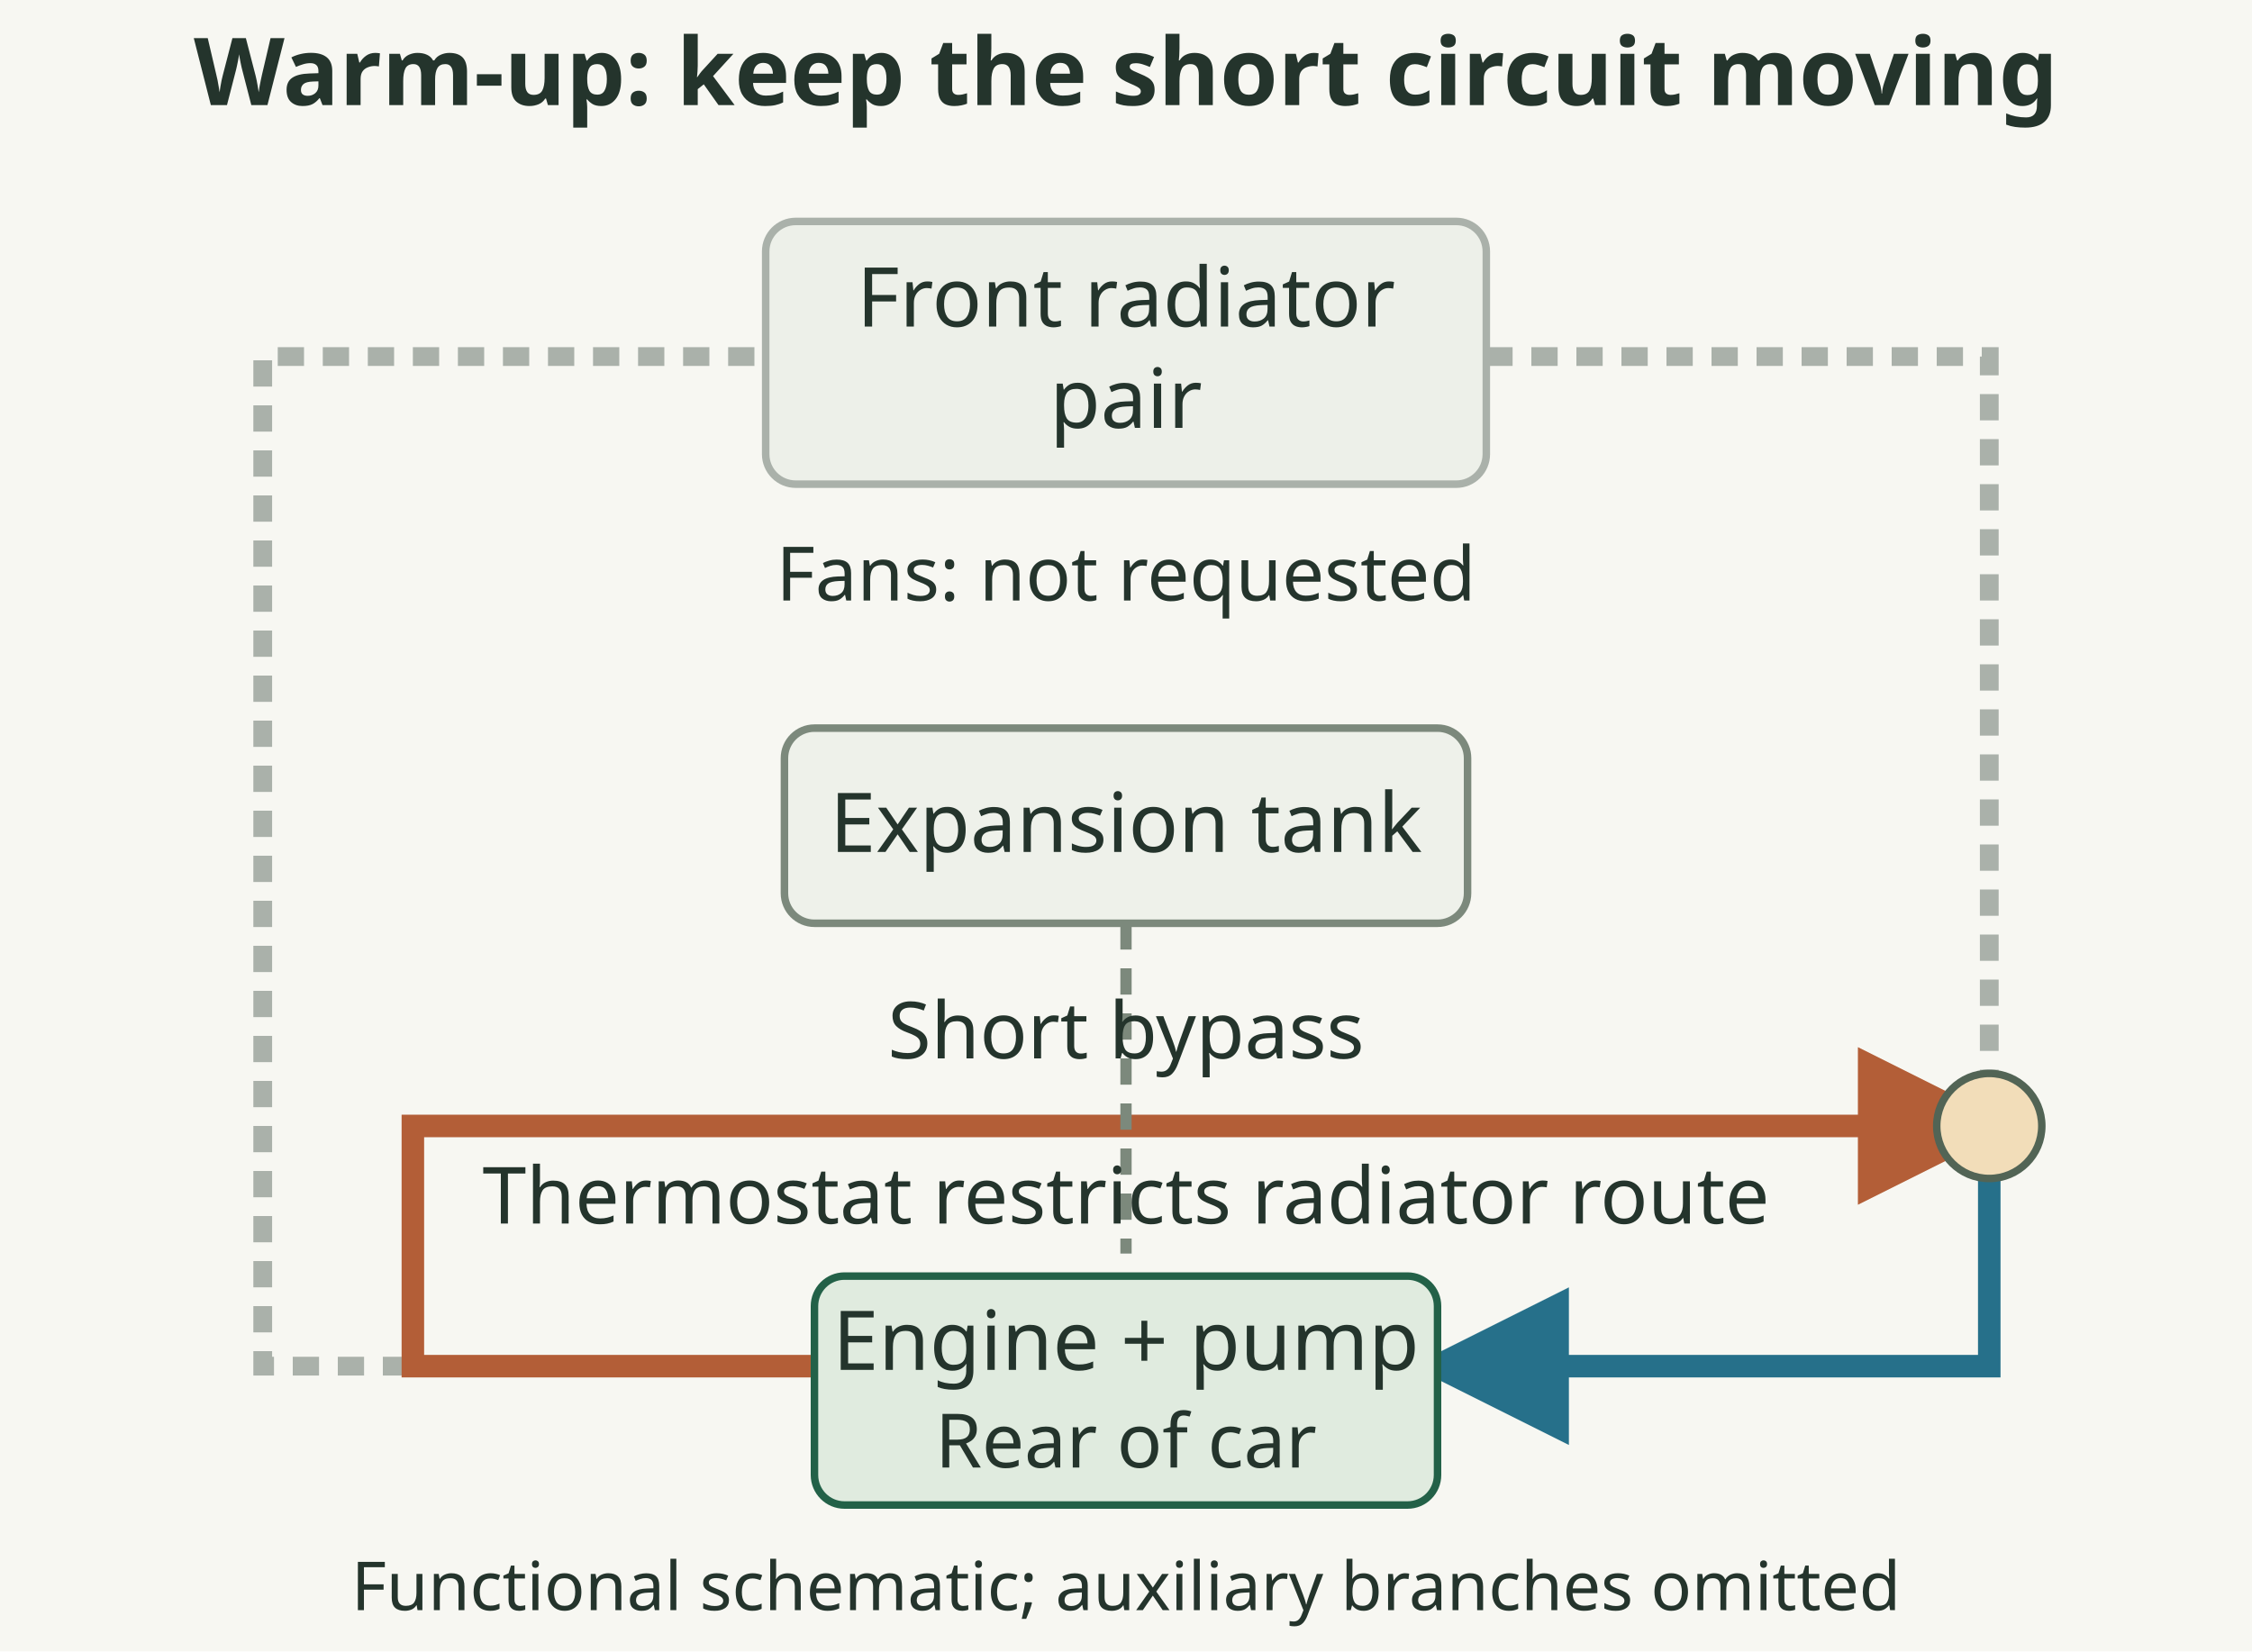
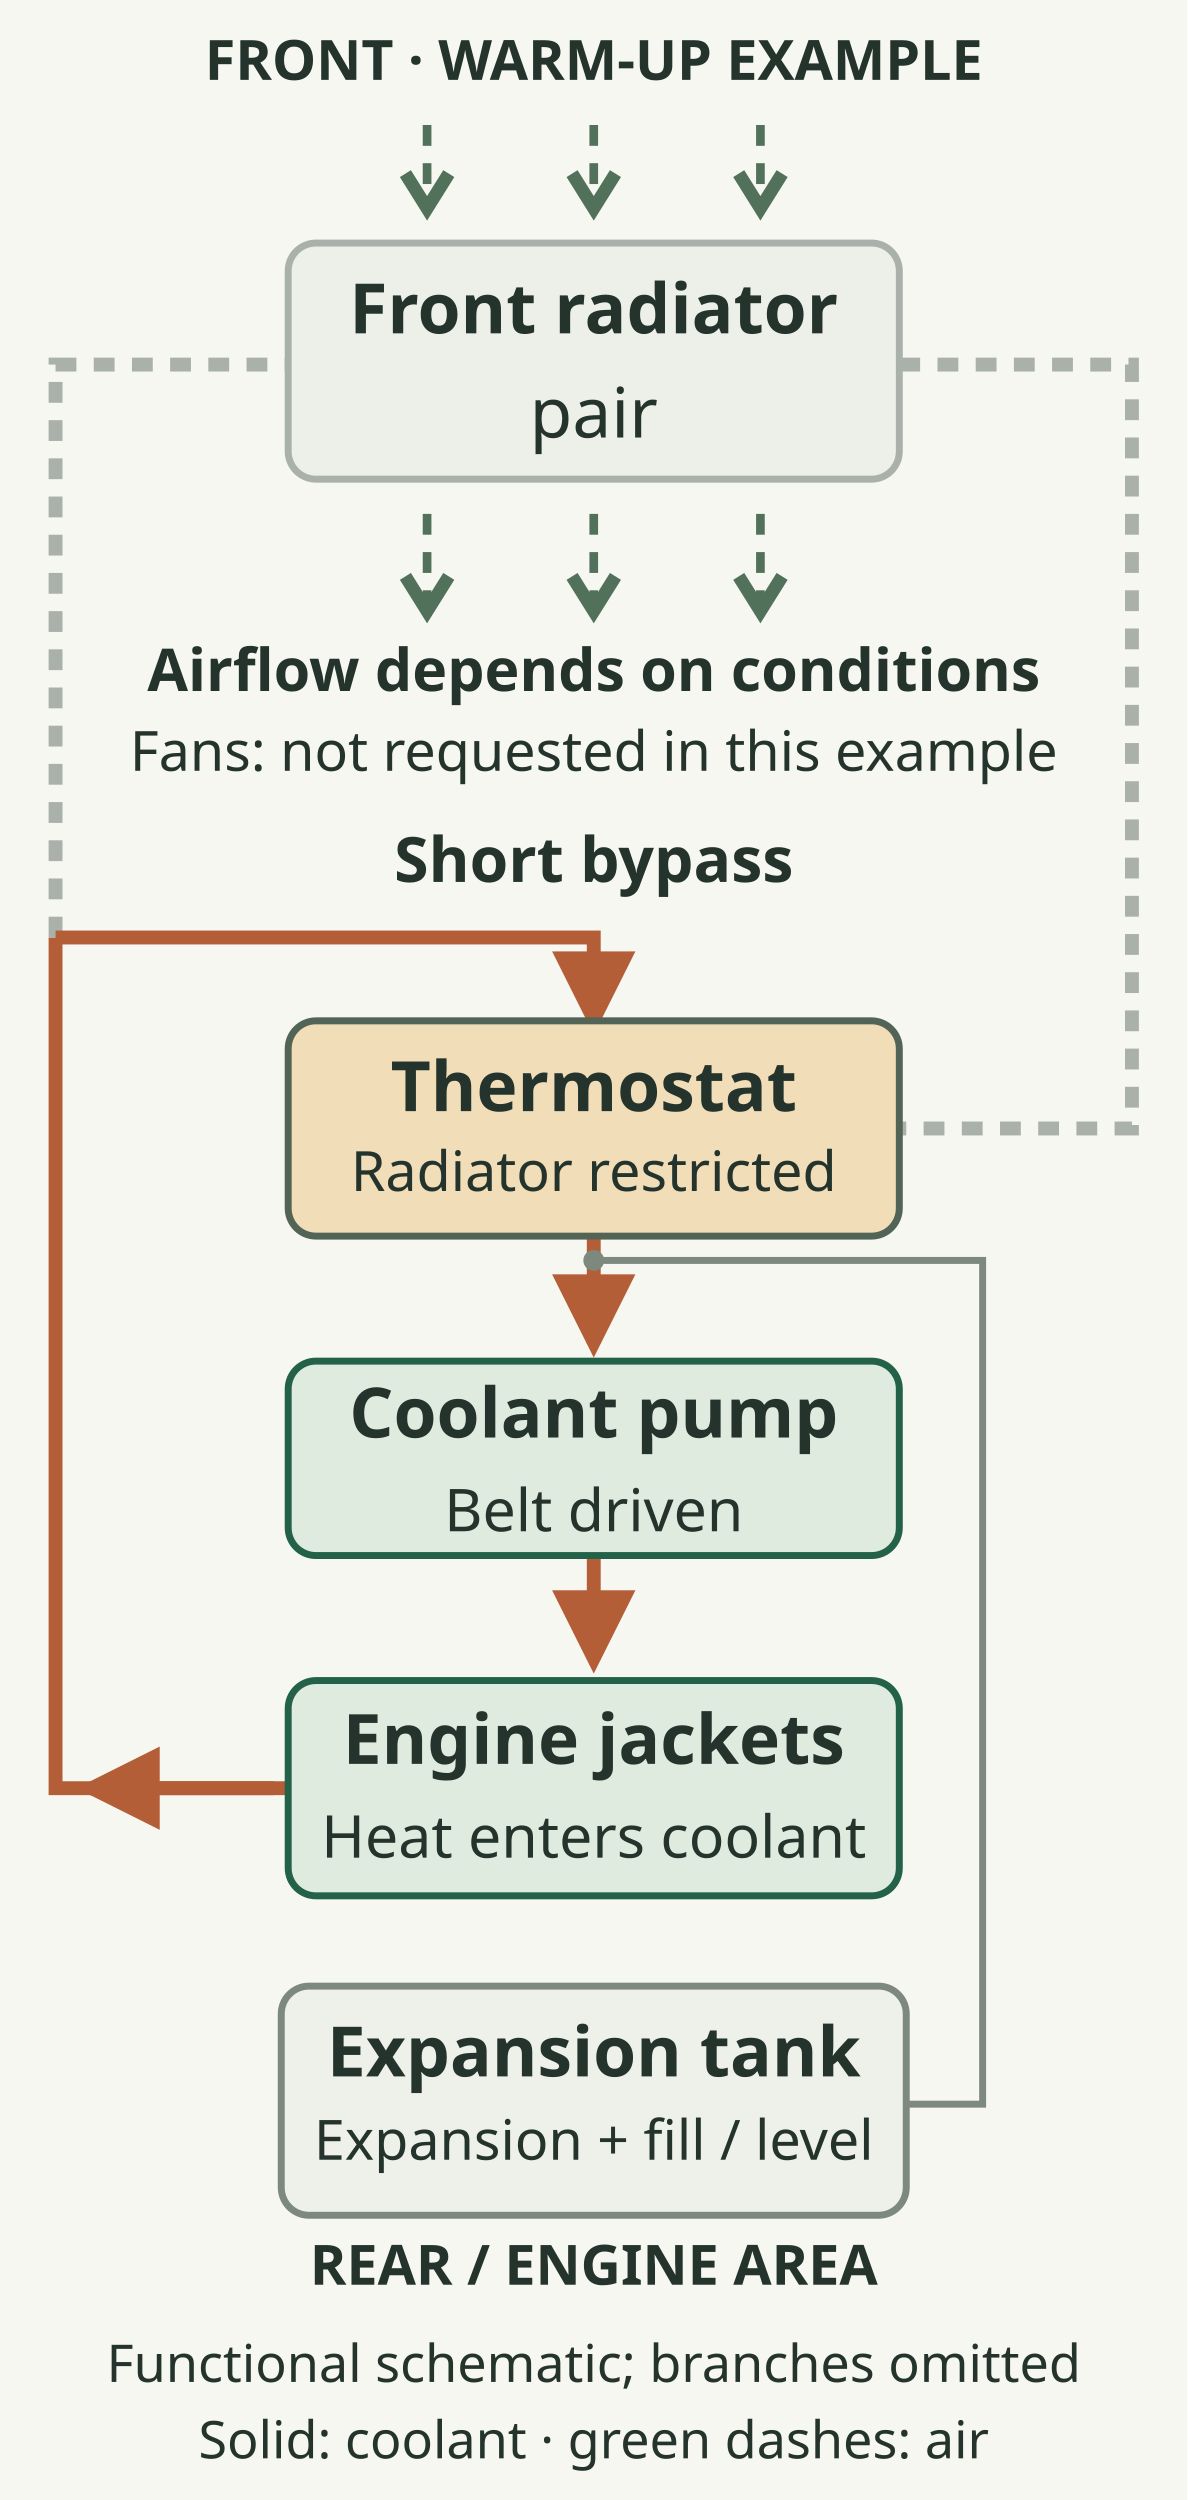
- <svg xmlns="http://www.w3.org/2000/svg" viewBox="0 0 600 440" role="img" aria-labelledby="fluid-cooling-poster-title fluid-cooling-poster-desc">
+ <svg xmlns="http://www.w3.org/2000/svg" viewBox="0 0 342 720" role="img" aria-labelledby="fluid-cooling-poster-title fluid-cooling-poster-desc" style="max-width:430px;margin-inline:auto">
  <defs>
-     <marker id="fluid-cooling-poster-warm" markerWidth="7" markerHeight="7" refX="5" refY="3.5" orient="auto">
-       <path d="M0 0L7 3.5L0 7" fill="#b35e37" />
+     <marker id="fluid-cooling-poster-warm" markerWidth="6" markerHeight="6" refX="5" refY="3" orient="auto">
+       <path d="M0 0L6 3L0 6Z" fill="#b35e37" />
    </marker>
-     <marker id="fluid-cooling-poster-cool" markerWidth="7" markerHeight="7" refX="5" refY="3.5" orient="auto">
-       <path d="M0 0L7 3.5L0 7" fill="#26708a" />
+     <marker id="fluid-cooling-poster-air" markerWidth="7" markerHeight="7" refX="5" refY="3.5" orient="auto">
+       <path d="M1 1L5 3.5L1 6" fill="none" stroke="#52715a" stroke-width="1.5" />
    </marker>
  </defs>
-   <rect width="600" height="440" fill="#f7f7f2" />
-   <g font-family="sans-serif" fill="#24342c" text-anchor="middle">
-     <text x="300" y="28" font-size="25" font-weight="700">Warm-up: keep the short circuit moving</text>
-     <path d="M217 364H70V95H204M396 95H530V300" fill="none" stroke="#aab1aa" stroke-width="5" stroke-dasharray="7 5" />
-     <path d="M217 364H110V300H525" fill="none" stroke="#b35e37" stroke-width="6" marker-end="url(#fluid-cooling-poster-warm)" />
-     <path d="M530 312V364H388" fill="none" stroke="#26708a" stroke-width="6" marker-end="url(#fluid-cooling-poster-cool)" />
-     <rect x="204" y="59" width="192" height="70" rx="8" fill="#edf0e9" stroke="#aab1aa" stroke-width="2" />
-     <text x="300" y="87" font-size="22">Front radiator</text>
-     <text x="300" y="114" font-size="22">pair</text>
-     <text x="300" y="160" font-size="20">Fans: not requested</text>
-     <rect x="209" y="194" width="182" height="52" rx="8" fill="#eef1ea" stroke="#7c897c" stroke-width="2" />
-     <text x="300" y="227" font-size="22">Expansion tank</text>
-     <path d="M300 246V334" stroke="#7c897c" stroke-width="3" stroke-dasharray="7 5" />
-     <text x="300" y="282" font-size="21">Short bypass</text>
-     <circle cx="530" cy="300" r="14" fill="#f2ddb9" stroke="#526455" stroke-width="2" />
-     <text x="300" y="326" font-size="21">Thermostat restricts radiator route</text>
-     <rect x="217" y="340" width="166" height="61" rx="8" fill="#e0ebdf" stroke="#236148" stroke-width="2" />
-     <text x="300" y="365" font-size="22">Engine + pump</text>
-     <text x="300" y="391" font-size="20">Rear of car</text>
-     <text x="300" y="429" font-size="18">Functional schematic; auxiliary branches omitted</text>
+   <rect width="342" height="720" fill="#f7f7f2" />
+   <g fill="none" stroke-width="4">
+     <path d="M83 515H16V270" stroke="#b35e37" />
+     <path d="M16 270V105H83M259 105H326V325H259" stroke="#aab1aa" stroke-dasharray="6 5" />
+     <g stroke="#b35e37" marker-end="url(#fluid-cooling-poster-warm)">
+       <path d="M16 270H171V294" />
+       <path d="M171 356V387" />
+       <path d="M171 448V478" />
+       <path d="M79 515H26" />
+     </g>
+     <path d="M171 363H283V606H261" stroke="#7c897c" stroke-width="2" />
+   </g>
+   <circle cx="171" cy="363" r="3" fill="#7c897c" />
+   <g stroke="#52715a" stroke-width="2.5" fill="none" stroke-dasharray="6 5" marker-end="url(#fluid-cooling-poster-air)">
+     <path d="M123 36V60" />
+     <path d="M171 36V60" />
+     <path d="M219 36V60" />
+     <path d="M123 148V176" />
+     <path d="M171 148V176" />
+     <path d="M219 148V176" />
+   </g>
+   <rect x="83" y="70" width="176" height="68" rx="8" fill="#edf0e9" stroke="#aab1aa" stroke-width="2" />
+   <rect x="83" y="294" width="176" height="62" rx="8" fill="#f2ddb9" stroke="#526455" stroke-width="2" />
+   <rect x="83" y="392" width="176" height="56" rx="8" fill="#e0ebdf" stroke="#236148" stroke-width="2" />
+   <rect x="83" y="484" width="176" height="62" rx="8" fill="#e0ebdf" stroke="#236148" stroke-width="2" />
+   <rect x="81" y="572" width="180" height="66" rx="8" fill="#eef1ea" stroke="#7c897c" stroke-width="2" />
+   <g font-family="'Source Sans 3',sans-serif" fill="#24342c" text-anchor="middle">
+     <text x="171" y="23" font-size="16" font-weight="600">FRONT · WARM-UP EXAMPLE</text>
+     <text x="171" y="96" font-size="20" font-weight="600">Front radiator</text>
+     <text x="171" y="126" font-size="20">pair</text>
+     <text x="171" y="199" font-size="17" font-weight="600">Airflow depends on conditions</text>
+     <text x="171" y="222" font-size="16">Fans: not requested in this example</text>
+     <text x="171" y="254" font-size="18" font-weight="600">Short bypass</text>
+     <text x="171" y="320" font-size="20" font-weight="600">Thermostat</text>
+     <text x="171" y="343" font-size="16">Radiator restricted</text>
+     <text x="171" y="414" font-size="20" font-weight="600">Coolant pump</text>
+     <text x="171" y="441" font-size="17">Belt driven</text>
+     <text x="171" y="508" font-size="20" font-weight="600">Engine jackets</text>
+     <text x="171" y="535" font-size="17">Heat enters coolant</text>
+     <text x="171" y="598" font-size="20" font-weight="600">Expansion tank</text>
+     <text x="171" y="622" font-size="16">Expansion + fill / level</text>
+     <text x="171" y="658" font-size="16" font-weight="600">REAR / ENGINE AREA</text>
+     <text x="171" y="686" font-size="15">Functional schematic; branches omitted</text>
+     <text x="171" y="708" font-size="15">Solid: coolant · green dashes: air</text>
  </g>
</svg>
